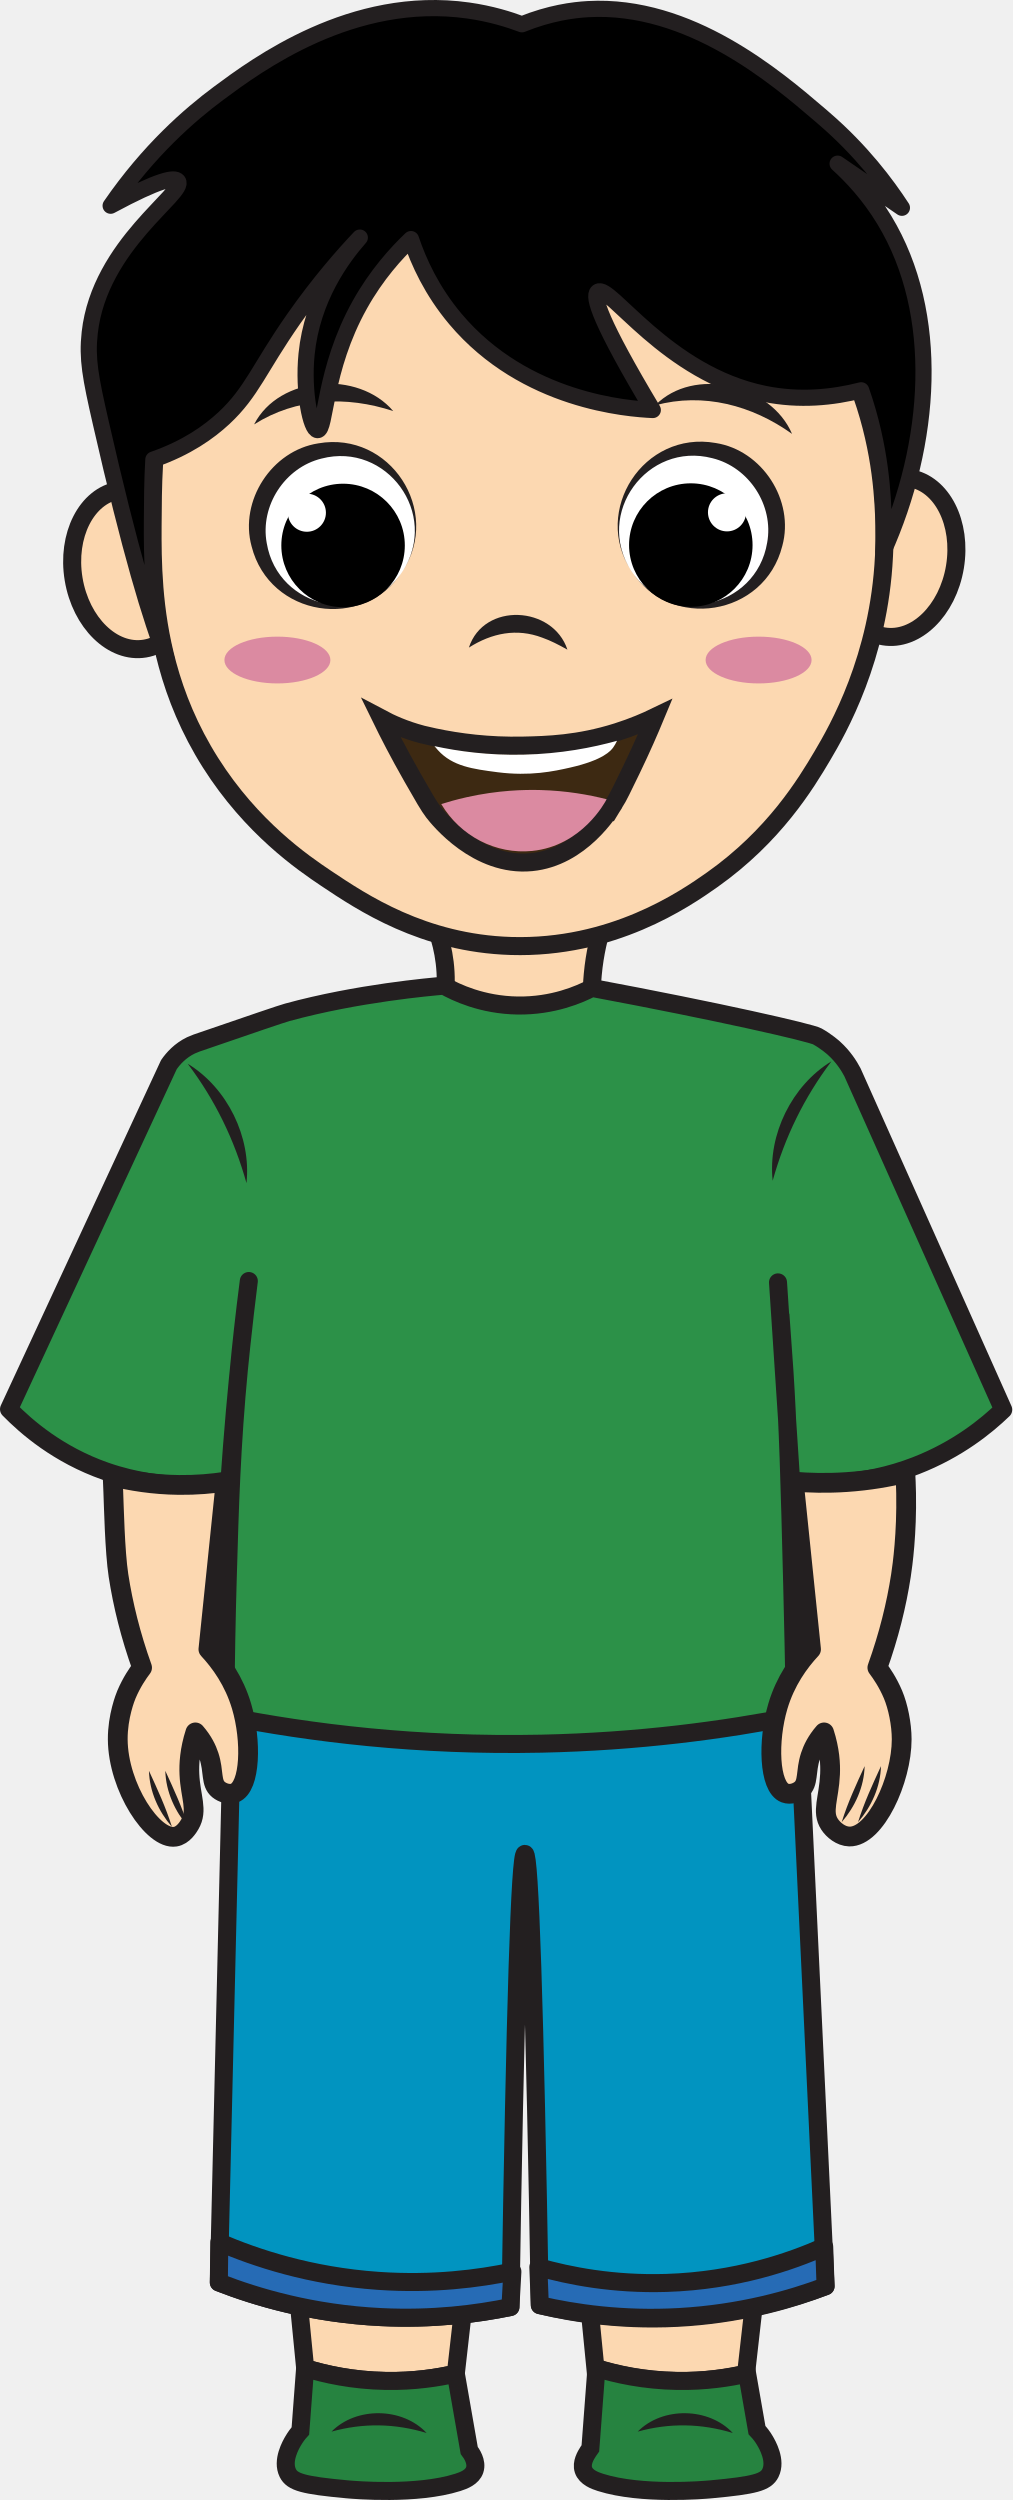
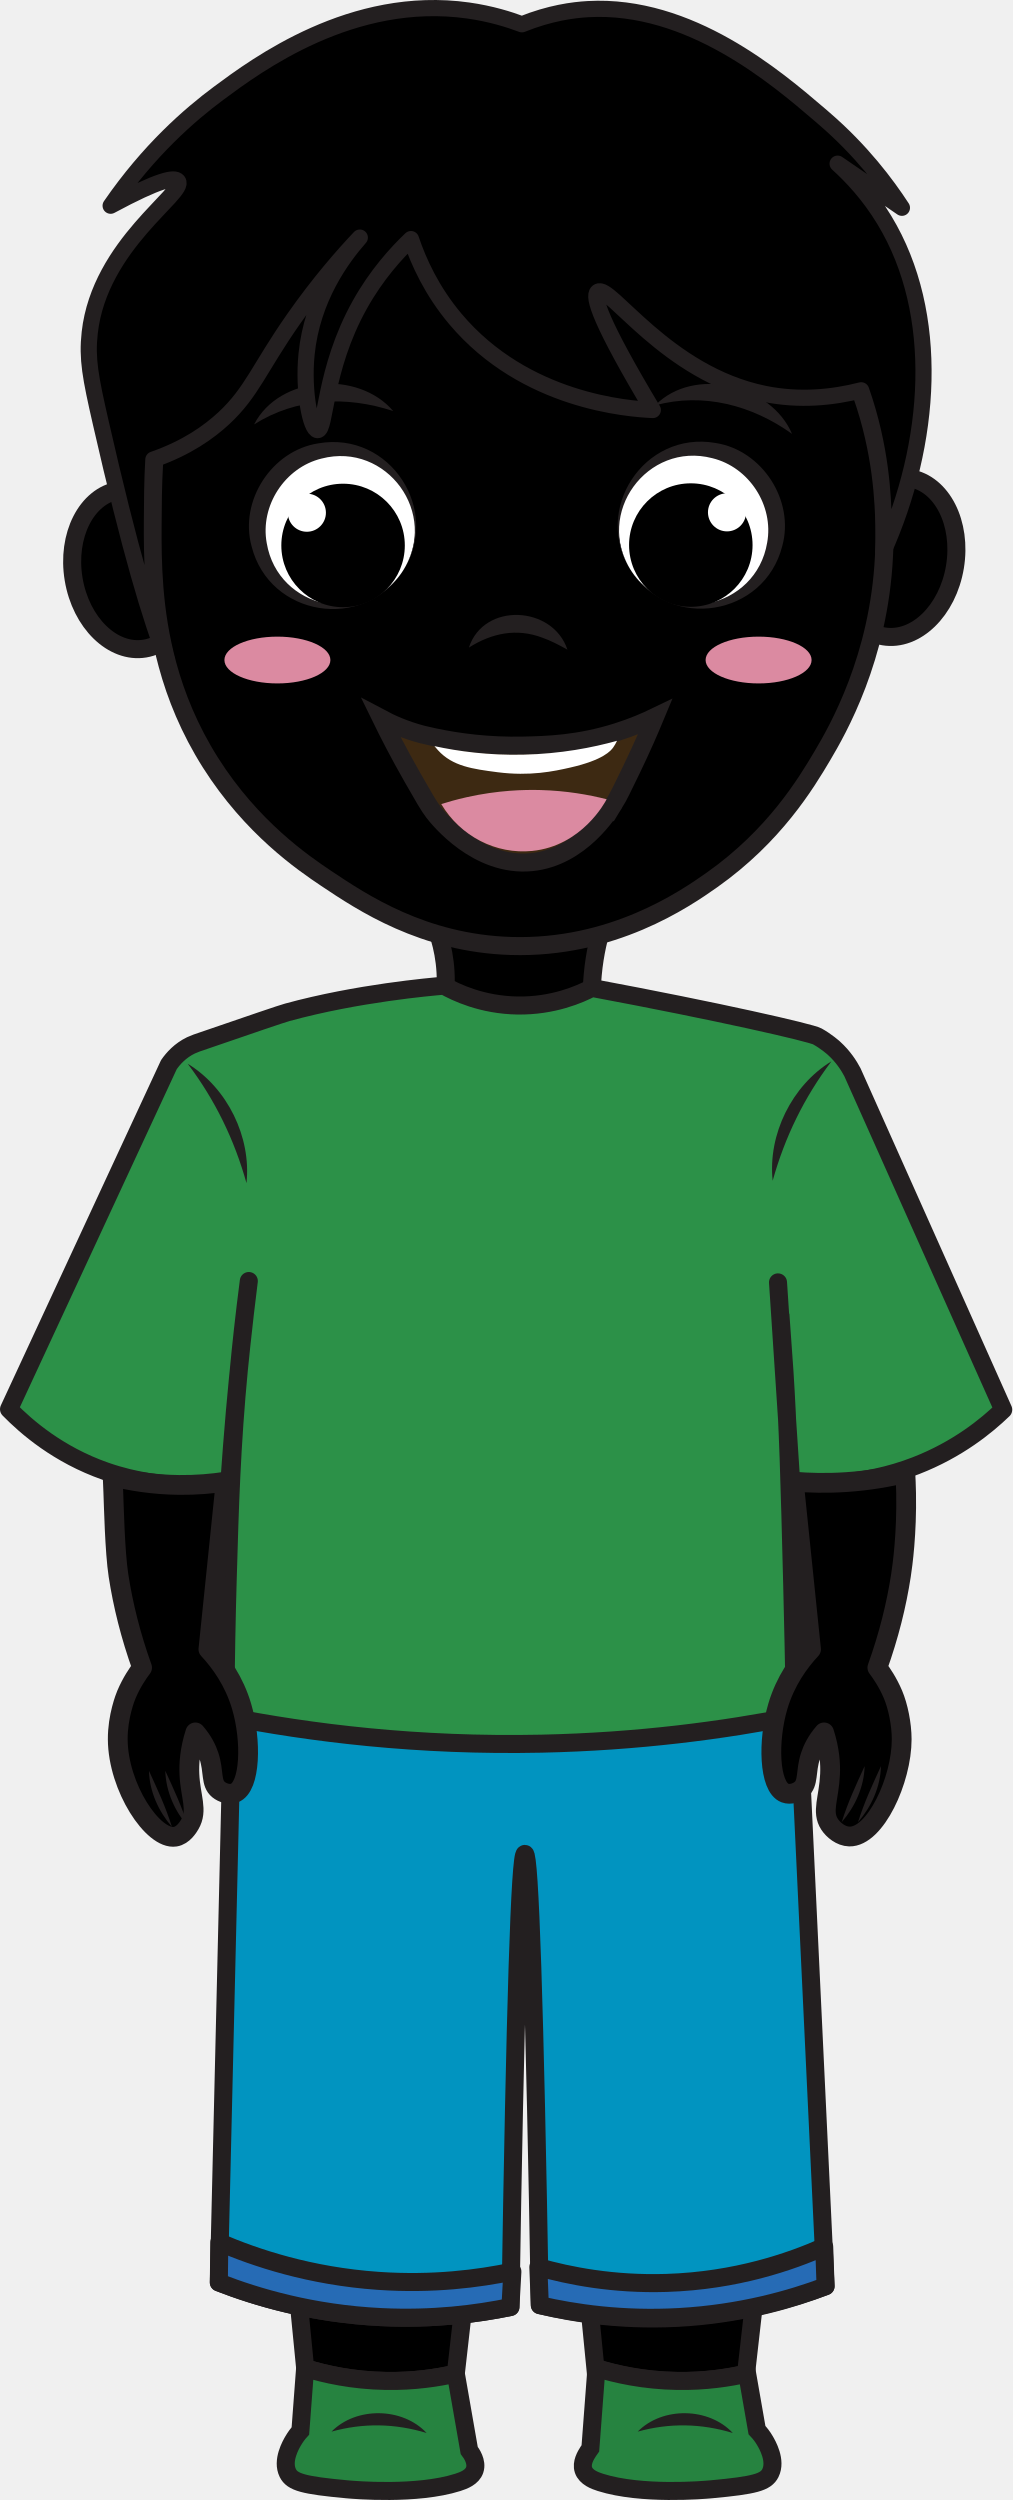
<svg xmlns="http://www.w3.org/2000/svg" id="Layer_2" data-name="Layer 2" viewBox="0 0 168.42 415.964">
  <defs>
    <style>
-       .cls-1 {
+       .short-straight .cls-1 {
        fill: #fff;
      }

-       .cls-2 {
-         fill: #haircolor;
+       .short-straight .cls-2 {
+         fill: #hairColor;
        stroke-width: 2.69px;
      }

-       .cls-2, .cls-3, .cls-4, .cls-5, .cls-6, .cls-7, .cls-8, .cls-9 {
+       .short-straight .cls-2, .short-straight .cls-3, .short-straight .cls-4, .short-straight .cls-5, .short-straight .cls-6, .short-straight .cls-7, .short-straight .cls-8, .short-straight .cls-9 {
        stroke: #231f20;
      }

-       .cls-2, .cls-3, .cls-5, .cls-6, .cls-8, .cls-9 {
+       .short-straight .cls-2, .short-straight .cls-3, .short-straight .cls-5, .short-straight .cls-6, .short-straight .cls-8, .short-straight .cls-9 {
        stroke-linecap: round;
      }

-       .cls-2, .cls-3, .cls-6, .cls-8, .cls-9 {
+       .short-straight .cls-2, .short-straight .cls-3, .short-straight .cls-6, .short-straight .cls-8, .short-straight .cls-9 {
        stroke-linejoin: round;
      }

-       .cls-3 {
+       .short-straight .cls-3 {
        fill: #2c9148;
      }

-       .cls-3, .cls-4, .cls-5, .cls-6, .cls-7, .cls-8 {
+       .short-straight .cls-3, .short-straight .cls-4, .short-straight .cls-5, .short-straight .cls-6, .short-straight .cls-7, .short-straight .cls-8 {
        stroke-width: 3px;
      }

-       .cls-4, .cls-5, .cls-7 {
+       .short-straight .cls-4, .short-straight .cls-5, .short-straight .cls-7 {
        stroke-miterlimit: 10;
      }

-       .cls-4, .cls-9 {
-         fill: #fcd8b1;
+       .short-straight .cls-4, .short-straight .cls-9 {
+         fill: #skinColor;
      }

-       .cls-5 {
+       .short-straight .cls-5 {
        fill: #268340;
      }

-       .cls-6 {
+       .short-straight .cls-6 {
        fill: #266bb5;
      }

-       .cls-7 {
+       .short-straight .cls-7 {
        fill: #3d2912;
      }

-       .cls-10 {
+       .short-straight .cls-10 {
        fill: #db8aa1;
      }

-       .cls-8 {
+       .short-straight .cls-8 {
        fill: #0194c0;
      }

-       .cls-9 {
+       .short-straight .cls-9 {
        stroke-width: 3.291px;
      }

-       .cls-11 {
+       .short-straight .cls-11 {
        fill: #231f20;
      }
    </style>
  </defs>
-   <g id="Layer_1-2" data-name="Layer 1">
+   <g class="short-straight" id="Layer_1-2" data-name="Layer 1">
    <g>
      <path class="cls-4" d="m72.026,152.983c.986,2.264,2.19,5.881,2.14,10.395-.022,1.986-.282,3.739-.611,5.197,3.29,1.013,7.895,2.049,13.452,2.14,4.646.076,8.605-.531,11.618-1.223-.189-2.067-.255-4.549,0-7.338.324-3.539,1.072-6.537,1.834-8.866-9.478-.102-18.955-.204-28.433-.306Z" />
      <path class="cls-4" d="m49.243,378.425c.51,5.197,1.019,10.395,1.529,15.592,3.29,1.013,7.895,2.049,13.452,2.14,4.646.076,8.605-.531,11.618-1.223.611-5.401,1.223-10.803,1.834-16.204-9.478-.102-18.955-.204-28.433-.306Z" />
      <path class="cls-4" d="m97.534,378.425c.51,5.197,1.019,10.395,1.529,15.592,3.29,1.013,7.895,2.049,13.452,2.14,4.646.076,8.605-.531,11.618-1.223.611-5.401,1.223-10.803,1.834-16.204-9.478-.102-18.955-.204-28.433-.306Z" />
      <path class="cls-8" d="m137.36,380.394c-5.39,2.08-13.17,4.41-22.76,5.14-10.35.78-18.94-.59-24.78-1.99-.844-50.051-1.673-75.08-2.487-75.079-.816 0-1.617,25.127-2.403,75.389-5.58,1.15-12.94,2.1-21.54,1.68-11.46-.56-20.72-3.33-26.98-5.77.86-36.13,1.71-72.26,2.57-108.39.41.16.83.33,1.26.5,10.31,4.05,27.39,9.18,48.86,8.69,17.16-.4,31.13-4.26,40.66-7.78.85-.31,1.66-.62,2.44-.93,1.72,36.18,3.44,72.36,5.16,108.54Z" />
      <path class="cls-3" d="m166.92,234.554c-2.72,2.63-7.53,6.6-14.54,9.32-8.88,3.44-16.72,3.1-20.74,2.65-.73-11.05-1.46-22.1-2.19-33.15-0-.001-0-.005-.001-.005-.006 0.0.707,9.196,1.069,14.765.587,9.031.858,17.962,1.292,35.46.136,5.504.307,12.994.466,21.941-11.881,2.348-26.099,4.244-42.191,4.586-20.587.438-38.429-1.79-52.586-4.586.049-9.219.221-16.919.382-22.548.361-12.604.653-22.437,1.88-35.308.349-3.665.871-8.633,1.639-14.536-.88,7-1.65,14.2-2.31,21.61-.35,3.98-.65,7.9-.92,11.77-2.15.36-5.02.67-8.4.55-2.54-.09-7.07-.48-12.22-2.28-7.86-2.75-13.18-7.38-16.05-10.32,8.87-19.11,17.74-38.22,26.6-57.33.7-1.01,1.87-2.34,3.67-3.21.33-.15.64-.28.95-.39,9.4-3.23,14.1-4.84,15.09-5.11,11.65-3.19,23.91-4.25,26.05-4.43,2.01,1.13,6.36,3.21,12.25,3.3,5.91.09,10.33-1.86,12.38-2.93,21.12,3.95,36.38,7.45,37.5,8.07,1.54.85,2.75,1.95,2.75,1.95,1.58,1.43,2.53,2.95,3.09,4.01,8.37,18.72,16.73,37.43,25.09,56.15Z" />
      <path class="cls-9" d="m18.857,248.428c.082,1.868.244,9.728.858,13.717.747,4.85,2.005,9.967,3.924,15.327-.689.909-1.741,2.439-2.6,4.467-.172.407-1.468,3.638-1.447,7.456.044,8.016,5.898,16.778,9.565,16.204,1.342-.21,2.182-1.639,2.432-2.064,1.371-2.332.093-4.562-.076-8.331-.075-1.662.048-4.036.994-6.955,1.247,1.435,1.895,2.797,2.255,3.898.874,2.68.264,4.517,1.605,5.618.647.531,1.765.906,2.637.573,2.689-1.027,2.881-8.745,1.19-14.446-1.246-4.202-3.521-7.336-5.518-9.478.96-9.298,1.919-18.595,2.879-27.893-2.24.344-4.86.584-7.784.551-4.355-.049-8.095-.687-11.025-1.416.024.653.061,1.612.112,2.77Z" />
      <path class="cls-9" d="m150.763,248.428c.124,6.754-.584,11.935-.858,13.717-.747,4.85-2.005,9.967-3.924,15.327.689.909,1.741,2.439,2.6,4.467.825,1.947,1.445,4.917,1.447,7.456.004,6.759-4.39,16.282-8.711,16.175-1.412-.035-2.669-1.095-3.286-2.035-1.369-2.086-.105-4.288.076-8.331.075-1.662-.048-4.036-.994-6.955-1.247,1.435-1.895,2.797-2.255,3.898-.874,2.68-.264,4.517-1.605,5.618-.647.531-1.765.906-2.637.573-2.689-1.027-2.881-8.745-1.19-14.446,1.246-4.202,3.521-7.336,5.518-9.478-.96-9.298-1.919-18.595-2.879-27.893,2.538.214,5.494.296,8.775.075,3.756-.253,7.054-.843,9.795-1.51.048.833.102,1.979.127,3.34Z" />
      <path class="cls-5" d="m78.98,410.965c-.409,1.213-1.798,1.745-2.82,2.07-6.8,2.16-17.23,1.26-18.42,1.15-7.27-.67-9.09-1.18-9.85-2.7-1.03-2.07.52-4.74.91-5.4.34-.58.73-1.12,1.18-1.61.26-3.48.53-6.97.79-10.46,3.29,1.02,7.9,2.05,13.45,2.14,4.65.08,8.61-.53,11.62-1.22.74,4.26,1.49,8.52,2.23,12.78.345.451,1.367,1.895.91,3.25Z" />
      <path class="cls-5" d="m128.18,411.485c-.76,1.52-2.58,2.03-9.85,2.7-1.19.11-11.62,1.01-18.42-1.15-.93-.29-2.41-.84-2.83-2.07-.39-1.19.39-2.44.77-3.04.12-.19.25-.38.38-.56.34-4.45.67-8.89,1.01-13.35,3.29,1.02,7.9,2.05,13.46,2.14,4.64.08,8.6-.53,11.61-1.22.55,3.13,1.1,6.27,1.64,9.4.51.53.95,1.11,1.32,1.75.39.66,1.94,3.33.91,5.4Z" />
      <path class="cls-11" d="m27.503,294.637c1.439,3.136,2.789,6.031,3.822,9.325-2.237-2.584-3.726-5.873-3.822-9.325h0Z" />
      <path class="cls-11" d="m24.784,294.637c1.439,3.136,2.789,6.031,3.822,9.325-2.237-2.584-3.726-5.873-3.822-9.325h0Z" />
      <path class="cls-11" d="m143.864,293.859c-.096,3.452-1.585,6.741-3.822,9.325,1.033-3.293,2.383-6.189,3.822-9.325h0Z" />
      <path class="cls-11" d="m146.583,293.859c-.096,3.452-1.585,6.741-3.822,9.325,1.033-3.293,2.383-6.189,3.822-9.325h0Z" />
      <path class="cls-11" d="m31.229,176.987c6.598,4.029,10.602,12.189,9.784,19.873-2.028-7.263-5.235-13.853-9.784-19.873h0Z" />
      <path class="cls-11" d="m138.344,176.586c-4.548,6.019-7.755,12.61-9.783,19.873-.819-7.684,3.185-15.844,9.783-19.873h0Z" />
      <path class="cls-11" d="m55.159,404.586c4.113-4.181,11.829-4.062,15.822.229-5.268-1.596-10.512-1.7-15.822-.229h0Z" />
      <path class="cls-11" d="m106.104,404.586c4.113-4.181,11.829-4.062,15.822.229-5.268-1.596-10.512-1.7-15.822-.229h0Z" />
      <path class="cls-6" d="m36.49,373.083c5.952,2.558,15.039,5.628,26.465,6.42,9.043.627,16.705-.371,22.299-1.548-.109,1.965-.219,3.93-.328,5.895-5.581,1.154-12.938,2.1-21.541,1.68-11.458-.559-20.714-3.326-26.973-5.762l.078-6.685Z" />
      <path class="cls-6" d="m137.134,373.828c-5.516,2.448-14.622,5.65-26.24,6.017-8.862.28-16.209-1.182-21.322-2.634.082,2.111.165,4.222.247,6.333,5.68,1.307,13.662,2.513,23.182,1.978,10.315-.58,18.664-2.992,24.363-5.127-.077-2.189-.153-4.378-.229-6.567Z" />
      <ellipse class="cls-4" cx="149.216" cy="92.727" rx="13.336" ry="9.805" transform="translate(33.31598 224.7534) rotate(-80.57965)" />
      <ellipse class="cls-4" cx="21.923" cy="94.757" rx="9.805" ry="13.336" transform="translate(-15.21386 4.866243) rotate(-9.420352)" />
      <path class="cls-4" d="m147.081,92.537c-.82,16.94-7.71,28.92-10.25,33.21-2.78,4.7-8.01,13.33-18.34,20.64-4.6,3.25-16.63,11.52-33.48,11.01-14.6-.45-24.75-7.24-30.73-11.24-3.85-2.58-12.41-8.43-19.26-19.26-3.5-5.54-5.74-11.07-7.16-16.32-2.46-9.08-2.5-17.28-2.47-23.12.02-3.24.03-6.68.24-10.24.57-9.41,2.5-19.68,9.39-29.43,16.48-23.31,46.93-23.38,49.98-23.34,2.62.03,31.43.89,49.54,24.72,4.21,5.55,7.01,11.23,8.86,16.53,3.35,9.54,3.65,17.81,3.75,21.76.04,1.74.02,3.44-.07,5.08Z" />
      <path class="cls-11" d="m78.016,107.75c2.467-7.609,13.986-6.982,16.395.344-1.486-.832-2.82-1.519-4.185-1.997-4.234-1.606-8.38-.783-12.21,1.653h0Z" />
      <path class="cls-11" d="m42.279,70.617c4.179-8.166,17.35-9.05,23.147-2.22-7.759-2.569-16.145-2.229-23.147,2.22h0Z" />
      <path class="cls-11" d="m109.021,67.437c6.416-6.556,19.255-3.489,22.762,4.754-6.646-4.758-14.755-6.923-22.762-4.754h0Z" />
      <path class="cls-2" d="m146.968,91.78c.09-1.64.11-3.34.07-5.08-.1-3.95-.4-12.22-3.75-21.76-4.76,1.22-10.26,1.77-16.08.59-16.36-3.33-25.83-18.41-27.74-16.97-.94.71.41,5.05,9.15,19.66-4.01-.18-21.27-1.39-32.85-15.15-3.93-4.67-6.12-9.5-7.39-13.29-2.43,2.32-5.72,5.92-8.51,10.92-6.08,10.89-5.6,20.91-7.03,20.87-1.12-.04-2.46-6.33-1.83-12.64.93-9.32,5.9-16.03,8.86-19.4-2.73,2.89-6.75,7.44-11,13.52-5.8,8.3-6.93,12.16-11.62,16.53-2.46,2.28-6.14,4.94-11.73,6.88-.21,3.56-.22,7-.24,10.24-.03,5.84.01,14.04,2.47,23.12-2.69-6.71-6.16-18.32-10.98-39.48-1.74-7.62-2.32-10.65-1.84-14.98,1.64-14.69,16.12-23.31,14.68-25.22-.54-.72-3.07-.29-11.2,4.09,6.364-9.247,13.204-15.18,17.985-18.725C42.737,10.8,58.608-.97,77.896,1.747c3.816.538,6.889,1.519,8.943,2.293,4.669-1.883,8.528-2.383,11.006-2.522,16.905-.95,31.33,11.393,38.529,17.552.366.313.694.601.694.601,6.29,5.41,10.45,10.98,13,14.9-3.57-2.44-7.14-4.89-10.7-7.34,2.26,2.05,5.21,5.13,7.79,9.41,9.46,15.63,7.9,37.12-.19,55.14Z" />
      <g>
        <circle class="cls-1" cx="55.973" cy="87.887" r="13.142" />
        <path class="cls-11" d="m67.001,95.034c-6.48,10.056-22.166,7.64-25.14-4.135-2.071-7.564,3.343-15.934,11.097-17.13,11.967-2.103,20.578,11.246,14.042,21.265h0Zm0,0c6.139-9.537-2.657-21.553-13.502-18.735-6.123,1.497-10.254,7.859-9.119,14.062,1.852,11.06,16.425,14.172,22.622,4.672h0Z" />
      </g>
      <circle cx="57.082" cy="90.756" r="10.273" />
      <circle class="cls-1" cx="51.059" cy="85.308" r="3.169" />
      <path class="cls-7" d="m102.236,133.615c-.797,1.29-5.579,9.034-13.8,9.833-9.018.876-15.494-7.254-16.31-8.311-.766-.992-1.684-2.602-3.521-5.821-2.304-4.039-4.036-7.448-5.175-9.779,1.531.815,3.851,1.891,6.847,2.677.363.095,1.046.254,2.009.457,4.01.849,9.02,1.512,14.78,1.385,3.966-.087,9.187-.227,15.6-2.253,2.671-.844,4.824-1.785,6.331-2.513-.866,2.085-2.18,5.133-3.933,8.765-1.449,3-2.173,4.501-2.827,5.561Z" />
      <path class="cls-10" d="m100.936,132.984c-.267.522-4.134,7.764-12.382,8.599-6.022.609-11.946-2.442-15.134-7.796,1.038-.331,2.488-.754,4.242-1.146,5.179-1.158,9.55-1.265,12.304-1.189,4.262.118,7.97.768,10.97,1.533Z" />
      <path class="cls-1" d="m102.666,123.256c-.19.4-.4.78-.63,1.1-.38.53-1.62,2.1-7.18,3.36-2.67.61-6.66,1.47-12.08.77-4.11-.54-7.47-.97-9.92-3.68-.15-.17-.35-.39-.57-.66,4.01.87,9.02,1.55,14.78,1.42,6.25-.14,11.55-1.18,15.6-2.31Z" />
      <g>
        <circle class="cls-1" cx="116.051" cy="87.823" r="13.142" />
        <path class="cls-11" d="m105.022,94.971c6.197,9.5,20.772,6.386,22.622-4.673,1.134-6.203-2.996-12.566-9.12-14.062-10.848-2.817-19.641,9.198-13.502,18.735h0Zm0,0c-6.535-10.021,2.074-23.369,14.043-21.265,7.753,1.197,13.17,9.566,11.097,17.131-2.973,11.774-18.662,14.191-25.14,4.135h0Z" />
      </g>
      <circle cx="114.941" cy="90.692" r="10.273" />
      <circle class="cls-1" cx="120.964" cy="85.245" r="3.169" />
      <ellipse class="cls-10" cx="46.156" cy="109.82" rx="8.817" ry="3.893" />
      <ellipse class="cls-10" cx="126.219" cy="109.82" rx="8.817" ry="3.893" />
    </g>
  </g>
</svg>
